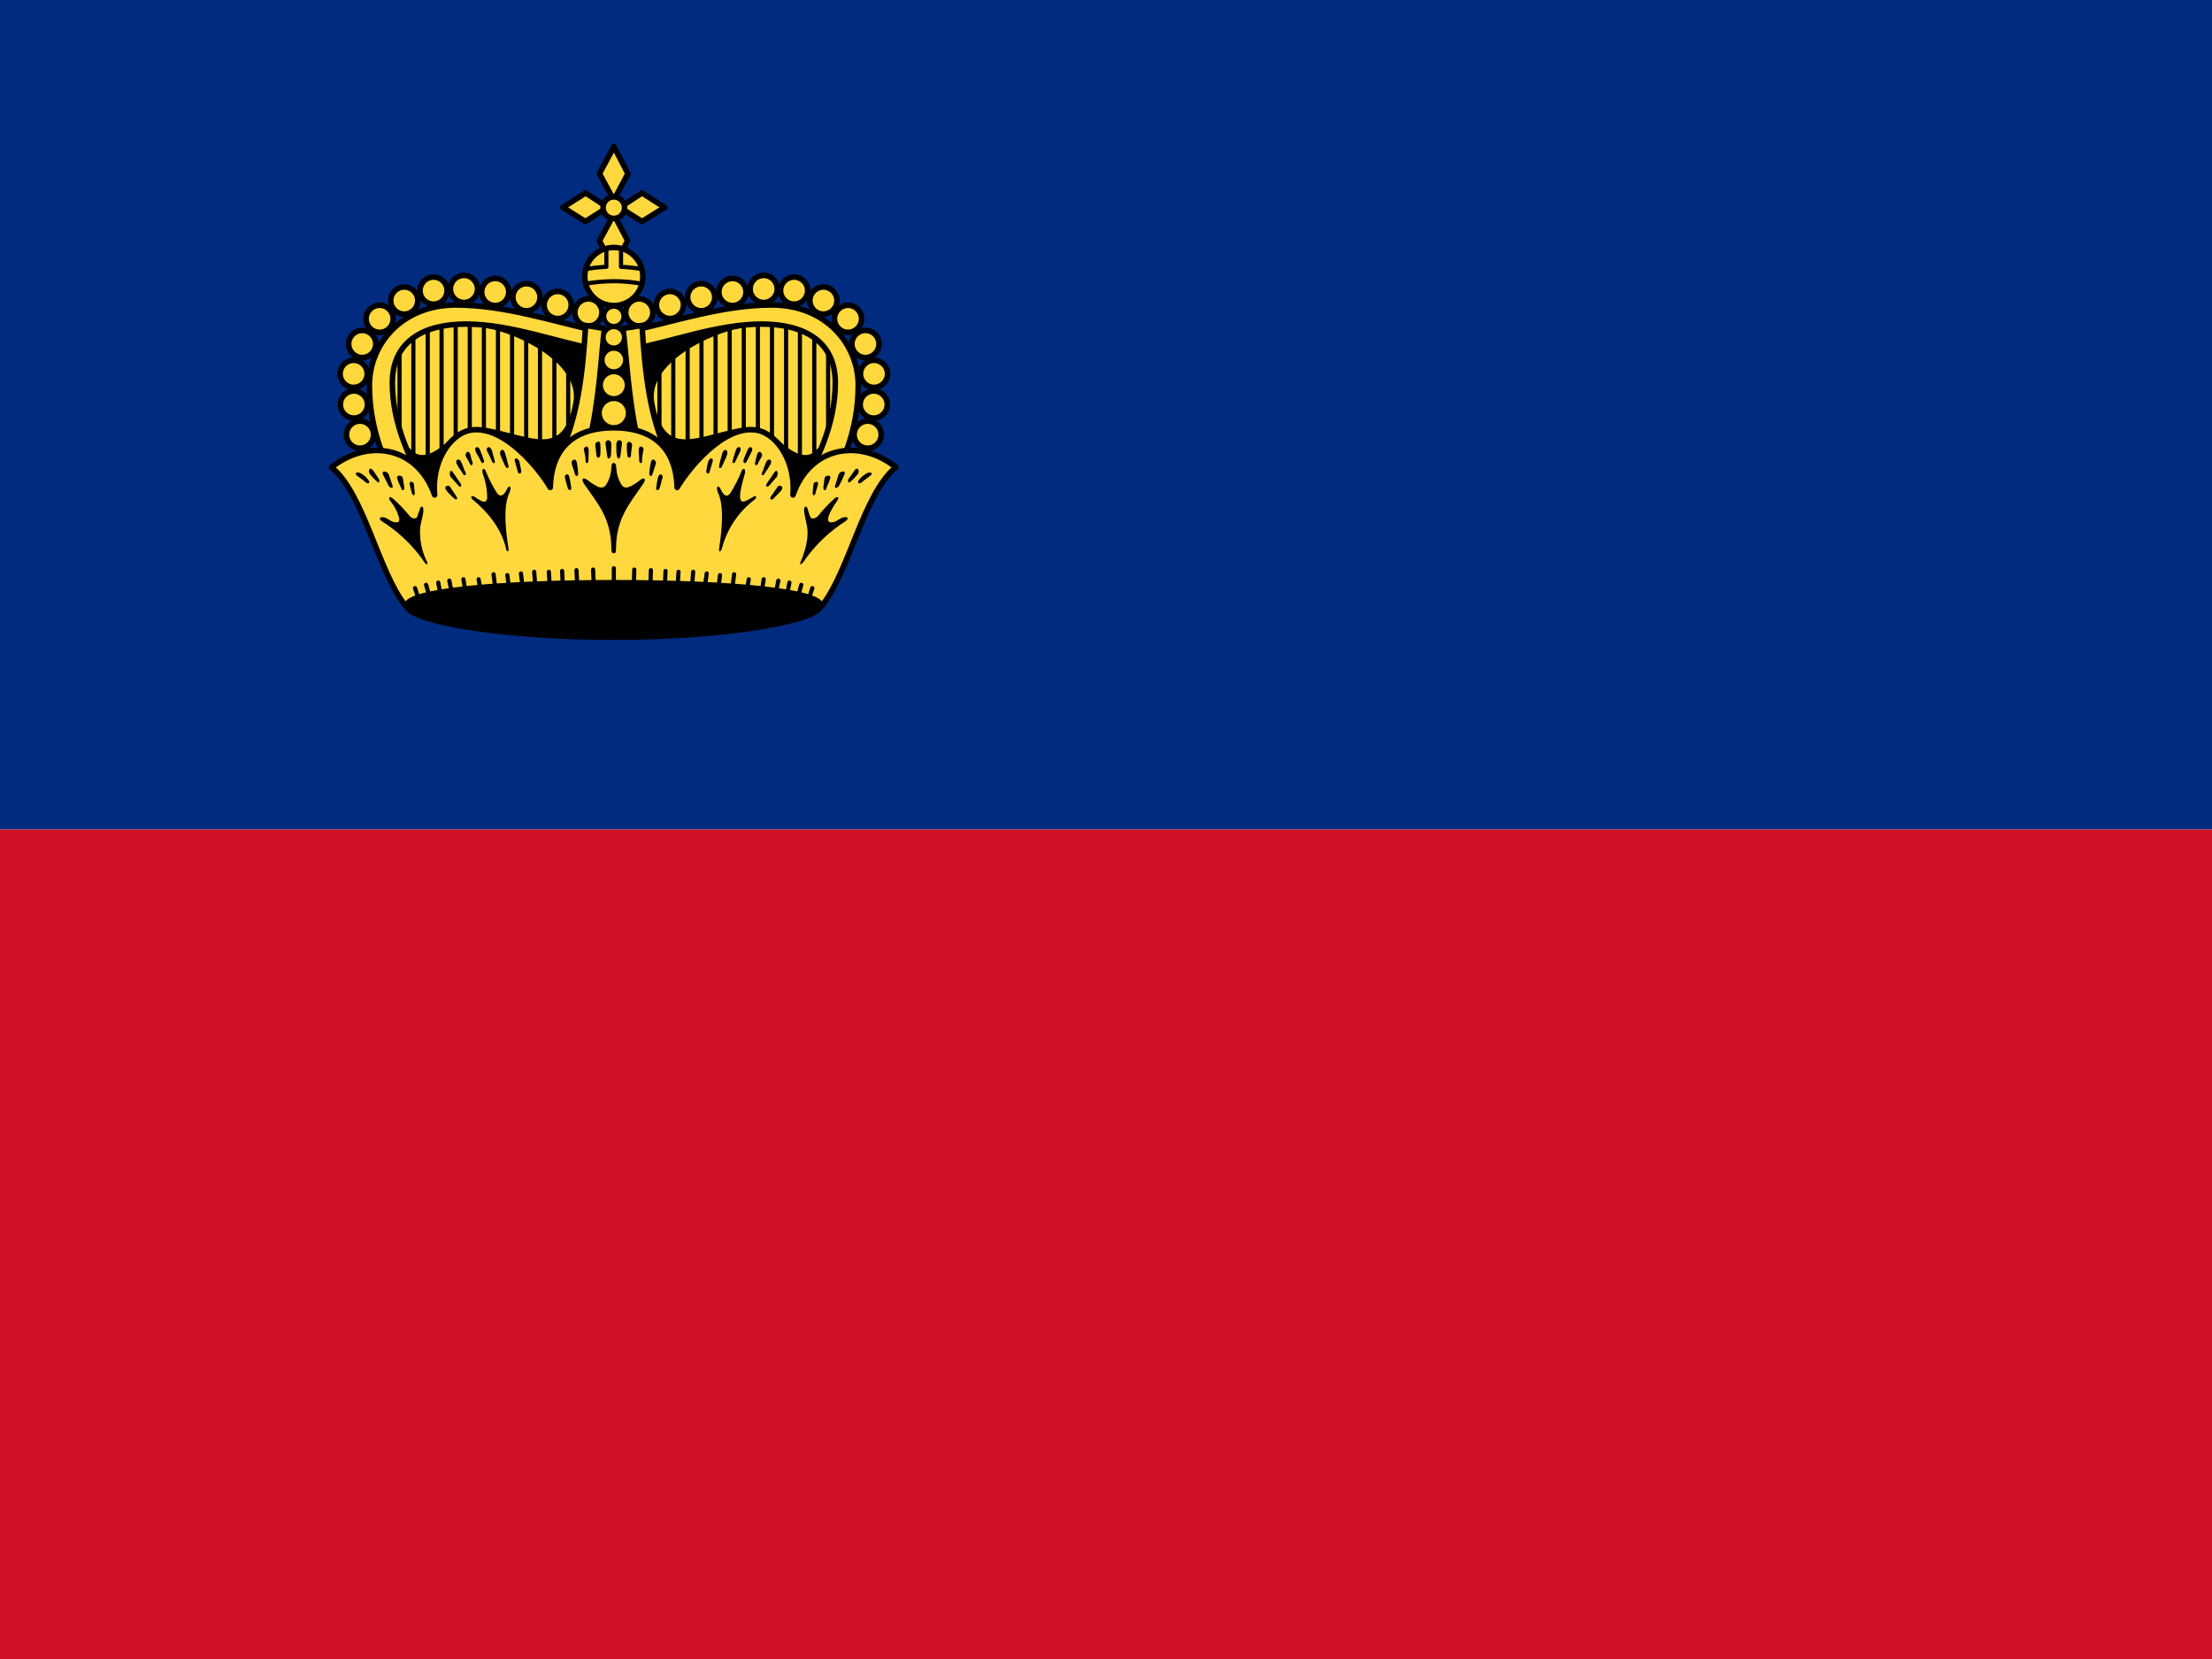
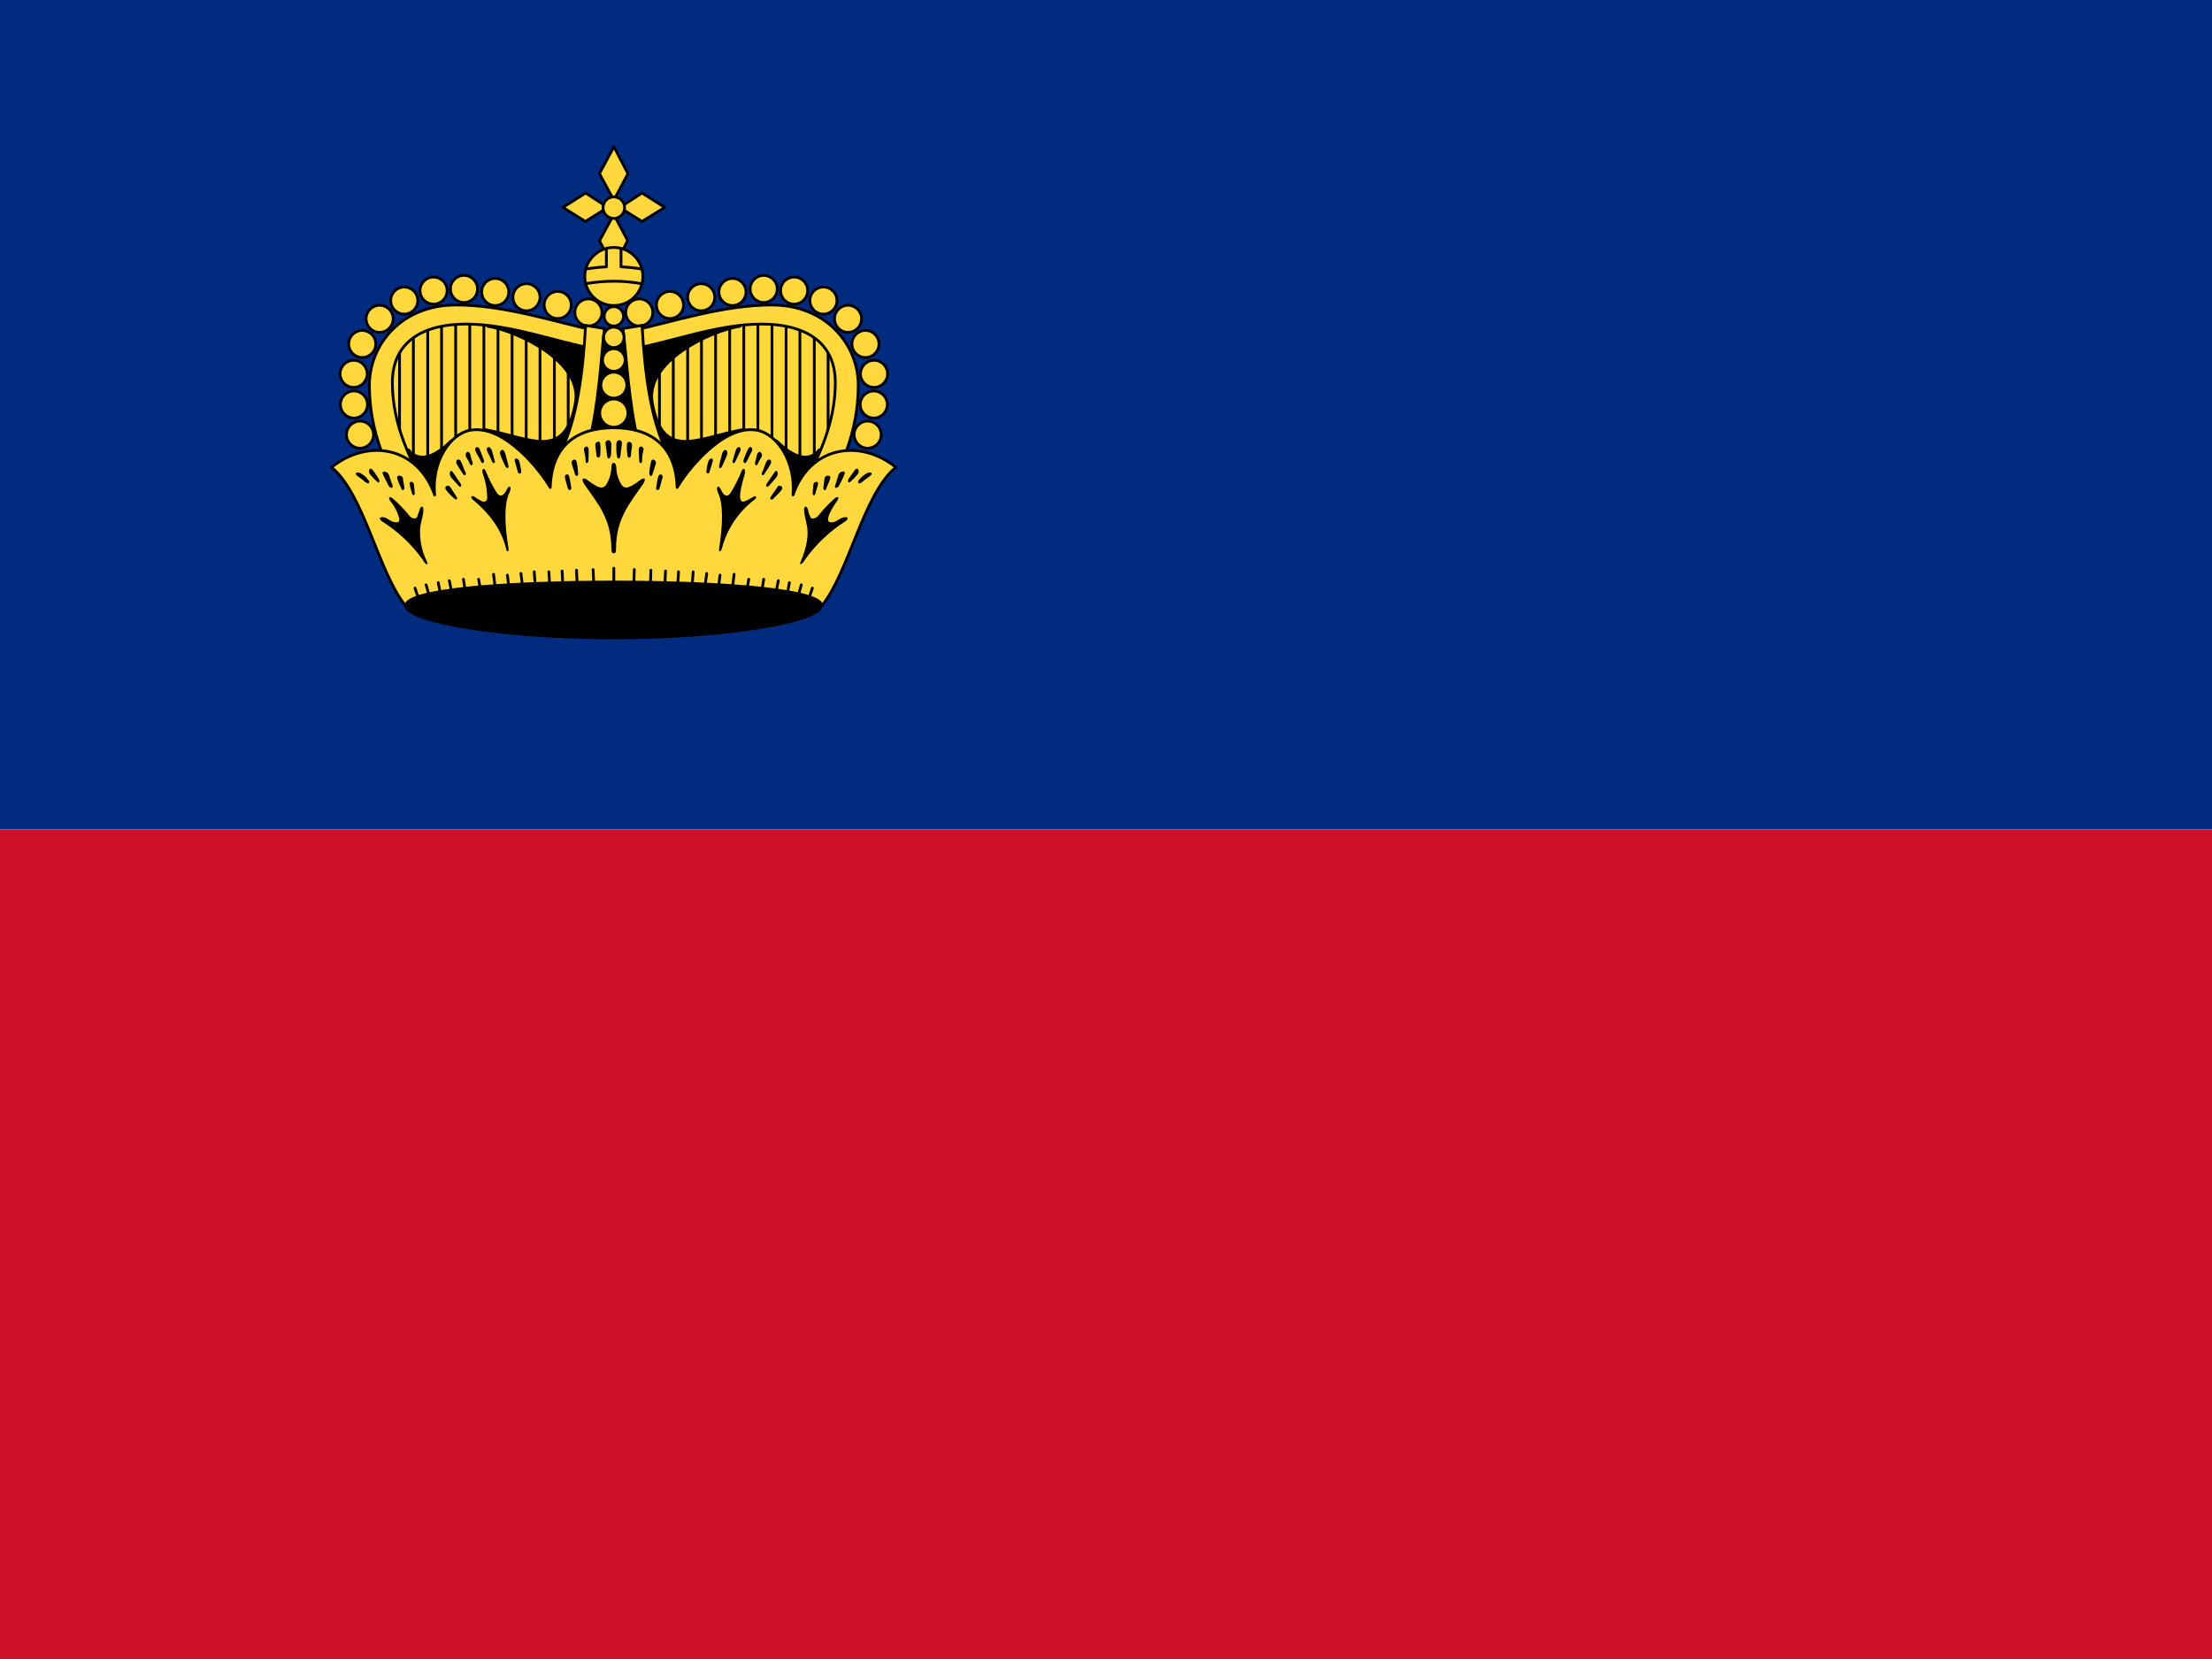
<svg xmlns="http://www.w3.org/2000/svg" xmlns:xlink="http://www.w3.org/1999/xlink" id="flag-icons-li" viewBox="0 0 640 480">
  <path fill="#002b7f" d="M0 0h640v240H0z" />
  <path fill="#ce1126" d="M0 240h640v240H0z" />
-   <g fill="#ffd83d" stroke="#000" stroke-linecap="round" stroke-linejoin="round" stroke-width="2" transform="scale(.8)">
+   <g fill="#ffd83d" stroke="#000" stroke-linecap="round" stroke-linejoin="round" strokeWidth="2" transform="scale(.8)">
    <g id="a">
      <path stroke="none" d="m216.4 122.3-1.9 62.5h-63.4c-7.8-15.2-14.2-28-14.2-45.5 0-14.6 11.5-26.2 28-26.2 17.5 0 36.8 5.9 51.5 9.2z" />
-       <g stroke-width="1.5">
+       <g strokeWidth="1.5">
        <path d="M144.5 125.2v36m5-39.7v48m5.2-50.5v57.2m5-58.4v44.9m5.1-45.1v45.3m5.1-47v47m5.1-47v47m5.1-46.5v47m5.1-46.5v46.9m5.1-44v47m5-46.5v52.9m5.2-52.9v47m5-47v47" />
        <path fill="#000" d="M176.4 118c10.8 1.7 34.4 12.8 31.7 27.7-3.8 21.2-16.2 12.7-32.6 9.7l-12.4 4.1c-4.5 4.5-11 8.7-15.4 3.2h-7.4v28.8h81.4V122z" />
      </g>
      <circle cx="212.8" cy="113" r="4.9" />
      <circle cx="201.7" cy="110.3" r="4.9" />
      <circle cx="190.4" cy="107.5" r="4.9" />
      <circle cx="179.1" cy="105.6" r="4.9" />
      <circle cx="167.8" cy="104.5" r="4.9" />
      <circle cx="156.8" cy="105.1" r="4.9" />
      <circle cx="146.2" cy="108.7" r="4.9" />
      <circle cx="137.3" cy="115.3" r="4.9" />
      <circle cx="131" cy="124.4" r="4.9" />
      <circle cx="127.9" cy="135.2" r="4.9" />
      <circle cx="128" cy="146.3" r="4.9" />
      <circle cx="130.2" cy="157.2" r="4.9" />
      <path d="m215 119.5-.5 6.5c-12.3-2-29.7-8.8-46-8.8-15 0-26.6 6-26.6 21.2 0 14.9 6.3 28.5 14.7 42.3l-8.7 4c-7.8-15-14.3-28-14.3-45.4 0-14.6 11.5-29 31.3-29 17.5 0 35.4 6 50.1 9.2z" />
    </g>
    <use xlink:href="#a" width="100%" height="100%" transform="matrix(-1 0 0 1 444 0)" />
    <path d="m222 53.1-5.2 9.7 5.2 9.6 5.1-9.6L222 53zm0 24.4-5.2 9.6 5.2 9.7 5-9.8-5.1-9.6zM203.6 75l8.1 5.1 8.1-5.1-8-5.2-8.2 5.2zm20.5 0 8.1 5.1 8.2-5.1-8.2-5.2-8 5.2z" />
    <circle cx="222" cy="75.1" r="3.9" />
    <circle cx="222" cy="100" r="10.5" />
-     <path fill="none" stroke-width="1.5" d="M219.3 89.9v6.6a62.5 62.5 0 0 0-7.4.8m20.2 0a62.1 62.1 0 0 0-7.5-.8v-6.6m-12.8 12.7a61.4 61.4 0 0 1 10.2-.9c3.4 0 6.8.3 10 .9" />
+     <path fill="none" strokeWidth="1.5" d="M219.3 89.9v6.6a62.5 62.5 0 0 0-7.4.8m20.2 0a62.1 62.1 0 0 0-7.5-.8v-6.6m-12.8 12.7a61.4 61.4 0 0 1 10.2-.9c3.4 0 6.8.3 10 .9" />
    <path d="M211.8 117.7c-1 17-3 34.5-9.7 47.1l10.8-4.4c3.8-14.3 4.6-32.8 5.7-41.6l-6.8-1.1zm20.4 0-6.9 1.1c1.2 8.8 2 27.3 5.7 41.6l10.8 4.4c-6.6-12.6-8.6-30-9.6-47.1z" />
    <path d="M222 154.7c-13 0-22.5 6-23 21.6-3.2-5.6-16.5-23-29-20.7-7.4 1.4-14 11.7-12.8 23.4-6.2-17.6-24.1-20.5-37.3-10 11.7 9.5 16.9 37.8 26.7 50h150.7c9.8-12.2 15-40.5 26.7-50-13.1-10.5-31.1-7.6-37.2 10 1-11.7-5.5-22-13-23.4-12.4-2.3-25.7 15.1-28.9 20.7-.5-15.5-10-21.6-23-21.6z" />
-     <g stroke-width="1.5">
+     <g strokeWidth="1.5">
      <path fill="#000" d="M297.1 219c0 5.6-33.6 11.7-75.1 11.7s-75.2-6-75.2-11.7c0-5.5 33.7-8.5 75.2-8.5 41.4 0 75.1 3 75.1 8.5z" />
      <circle cx="222" cy="114.4" r="3.5" />
      <circle cx="222" cy="122" r="3.7" />
      <circle cx="222" cy="130.2" r="4.1" />
      <circle cx="222" cy="139.3" r="4.7" />
      <circle cx="222" cy="149.4" r="5.1" />
      <path fill="#000" stroke="none" d="M220 159.2c-.6 0-1.1.5-1 1.4l.6 4.3c.2 1.5 1 1 1.3 0 .2-1.2.1-2 .2-4.1 0-1.1-.6-1.6-1.2-1.6zm4 0c-.6 0-1.1.5-1.1 1.6 0 2.1 0 2.9.2 4 .2 1.2 1 1.6 1.3 0l.5-4.2c.2-1-.4-1.4-.9-1.4zm-7.7.6a1 1 0 0 0-1 1c0 1 .3 2.3.4 3.8.2 1.5 1.3 1 1.4 0 0-.8.2-2.2 0-3.9 0-.6-.2-.9-.6-1a.8.8 0 0 0-.2 0zm11.1 0c-.3 0-.6.3-.7 1a20.1 20.1 0 0 0 .2 3.8c0 1 1.2 1.5 1.3 0 0-1.5.4-2.7.4-3.7 0-.6-.5-1-1-1.1a.8.8 0 0 0-.2 0zm-15.4 1.7c-.5.1-1 .7-.8 1.3.3 1.3.6 2.7.6 4 0 1.1.9.7 1 0a59.8 59.8 0 0 0 .1-4c0-1-.5-1.4-1-1.3zm19.6 0c-.3.1-.6.5-.6 1.3l.2 4c0 .7 1 1.1 1 0 0-1.3.2-2.7.5-4 .2-.6-.3-1.2-.7-1.3a.6.6 0 0 0-.3 0zm-59 .2c-.6 0-1 .7-.6 1.5.6 1.4 1.3 2.2 1.9 3.6.5 1.3 1.4.5 1.1-.4l-1.4-3.7c-.3-.7-.7-1-1-1zm98.8 0c-.4 0-.7.3-1 1-.9 1.9-1.2 2.8-1.5 3.7-.2 1 .6 1.7 1.2.4l1.8-3.6c.4-.8 0-1.5-.5-1.5zm-94.8 0c-.5.2-.7.7-.5 1.3.6 1.2 1.3 2.5 1.8 3.8.4 1.1 1.4.8 1-.2l-1-3.7c-.4-1-1-1.3-1.3-1.2zm90.5 0c-.4.1-.8.5-1 1.2-.7 2-.8 2.6-1.1 3.7-.4 1 .6 1.3 1 .2l1.8-3.8c.2-.6 0-1.1-.4-1.3a.6.6 0 0 0-.3 0zm-85.5 1c-.6.1-1 .9-.6 1.9.4 1.2 1 2.3 1.6 3.7.6 1.4 1.5 1.1 1.3.2-.3-.9-.5-2.3-1.2-4.5-.3-1-.7-1.4-1.1-1.3zm80.8 0c-.4 0-.9.3-1.2 1.3-.6 2.2-1 3.6-1.1 4.5-.3 1 .7 1.2 1.2-.2.6-1.4 1.2-2.5 1.6-3.7.4-1 0-1.8-.5-1.9zm-93.2.7c-.6 0-1 1-.7 1.7.5 1 .9 1.4 1.4 2.6.6 1.2 1.2.3 1-.5-.3-.8-.6-1.7-.8-2.8-.2-.8-.6-1-1-1zm105.6 0c-.4 0-.7.2-1 1l-.7 2.8c-.2.8.4 1.7 1 .5.5-1.2.8-1.5 1.4-2.6.3-.7-.2-1.6-.7-1.7zm-67 2.8c-.7 0-1.3.8-1 1.5.2 1.2.8 2.2 1.1 3.7.4 1.3 1.3.7 1.2-.2a28.7 28.7 0 0 0-.5-4c-.2-.7-.5-1-.9-1zm28.4 0c-.3 0-.7.3-.8 1a28.7 28.7 0 0 0-.6 4c0 .9.9 1.5 1.2.2l1.2-3.7c.2-.7-.4-1.5-1-1.5zm-14.2 1.2c-.8 0-.9 1-.9 1.7a12.3 12.3 0 0 1-2 6.4c-1 1.2-2.3.9-3.5.2a22.3 22.3 0 0 1-3.3-2.2c-1.4-1-2.4-.4-.8 1.9 4.6 6.6 9.6 12.2 9.6 23 0 1.3.3 1.7.9 1.7s.8-.4.8-1.8c0-10.7 5-16.3 9.6-23 1.6-2.2.6-2.8-.7-1.8a21 21 0 0 1-3.3 2.2c-1.3.7-2.6 1-3.5-.2a12.3 12.3 0 0 1-2-6.4c-.1-.7-.2-1.7-1-1.7zm-35.3-1.6a.6.6 0 0 0-.2 0c-.3.1-.4.4-.3 1l1.1 3.9c.3 1 1.4.7 1.2-.5l-.6-3.1c-.2-.8-.8-1.3-1.2-1.3zm70.6 0c-.5 0-1 .5-1.2 1.3-.4 1.4-.4 1.8-.6 3-.3 1.3.9 1.5 1.1.6l1.2-4c0-.5-.1-.8-.4-.9a.6.6 0 0 0-.2 0zm-91.6.4c-.6 0-1 .8-.4 1.8.6 1.2 1.7 2.6 2.2 3.5.5.8 1.4.2.8-.8-.6-1-.8-2.3-1.6-3.8a1 1 0 0 0-1-.7zm112.5 0c-.3 0-.7.2-1 .7-.7 1.5-1 2.7-1.5 3.8-.6 1 .2 1.6.7.8.5-.9 1.6-2.3 2.2-3.5.6-1 .2-1.8-.4-1.8zM134 169.5c-.6 0-.8 1.2-.2 2a19.2 19.2 0 0 0 2.6 2.7c.8.8 1-.2.6-1l-1.8-2.7c-.5-.7-.9-1-1.2-1zm175.9 0c-.3 0-.7.3-1.1 1l-1.9 2.7c-.4.8-.2 1.8.7 1a19 19 0 0 0 2.6-2.7c.6-.8.4-2-.3-2zm-170.8 1c-.6 0-1 .4-.5 1.3l1.9 3.8c.5 1 2 1.3 1.4-.2l-1.3-3.8c-.3-.7-1-1-1.5-1zm165.8 0c-.6 0-1.3.4-1.6 1.1l-1.2 3.8c-.6 1.5.9 1.2 1.4.2.5-1 1.3-2.5 1.8-3.8.5-.9.1-1.3-.4-1.3zm-175.6.4c-.8 0-.8.7-.1 1.2.9.7 2 1.4 3 2.3 1.3 1 1.7 0 1-.8-.6-.8-1.2-1.6-2.9-2.5-.4-.2-.7-.2-1-.2zm185.3 0c-.2 0-.6 0-1 .2-1.6.9-2.3 1.7-3 2.5-.6.9-.1 1.8 1.1.8 1-.9 2.2-1.6 3-2.3.8-.5.7-1.2 0-1.2zm-109.6.7c-.5 0-.8.5-.7 1.2l1 3.6c.2 1.1 1.5 1.1 1.3 0-.2-1-.3-2.3-.7-3.9-.1-.6-.4-.9-.8-1a.6.6 0 0 0-.1 0zm33.8 0c-.3 0-.6.3-.8 1-.4 1.5-.5 2.8-.7 3.9-.2 1 1.1 1 1.3-.1l1-3.6c.2-.7-.2-1.2-.6-1.2a.6.6 0 0 0-.2 0zm-64-2c-.3 0-.5.7-.2 1.7a26 26 0 0 1 1.6 9c-.3 1.2-1 1.3-1.9 1a18.8 18.8 0 0 1-2.8-1.7c-.8-.5-1.7.1-.5 1.1 6 5 10.3 10.7 12 17.6.2 1.4 1.1 1.6.9 0-1.4-8.7-1.7-15.9.4-20.3.8-1.7 0-3.3-1.2-.6-.9 1.8-2.2 2.5-3.3 1a47.9 47.9 0 0 1-4-7.7c-.2-.7-.5-1-.8-1.1a.3.3 0 0 0-.1 0zm94.1 0c-.3 0-.6.4-.8 1-.7 2-2.9 6.2-4 7.8s-2.4.8-3.2-1c-1.3-2.7-2-1.1-1.3.6 2.1 4.4 1.8 11.6.5 20.3-.3 1.6.6 1.4 1 0a32.4 32.4 0 0 1 11.8-17.6c1.2-1 .3-1.6-.5-1a18 18 0 0 1-2.8 1.5c-1 .4-1.6.3-1.9-1-.2-1.2.2-3.9 1.7-9 .2-.8 0-1.5-.3-1.6a.3.3 0 0 0-.2 0zM144.4 172c-.5 0-1 .4-.7 1.2.4 1.4 1.2 2.8 1.5 3.6.3.9 1.2.5 1-.7l-.5-3.1c0-.6-.7-1-1.3-1zm155.1 0c-.6 0-1.2.4-1.3 1l-.4 3.1c-.2 1.2.7 1.6 1 .7.2-.8 1-2.2 1.4-3.6.3-.8-.1-1.2-.7-1.2zm-136.3-1.7c-.6-.1-.7 1.5-.2 2.2l2.8 3.1c.8 1 1.3.1.8-.7l-2.6-3.8c-.3-.5-.6-.8-.8-.8zm117.5 0c-.2 0-.5.3-.8.8l-2.6 3.8c-.5.8 0 1.7.9.7l2.7-3.1c.5-.7.5-2.3-.2-2.2zm-132 4c-.4 0-.7.2-.5 1 .2 1.2.5 2 .8 3.1.3 1 1 .9 1-.1l-.3-3.2a1.1 1.1 0 0 0-1-.9zm146.5 0a1 1 0 0 0-1 .8l-.3 3.2c0 1 .8 1.2 1 .1l.9-3c.2-.9-.2-1.2-.6-1.2zm-133.4 1.4c-.6 0-1.1.7-.4 1.6 1.1 1.5 2.4 2.5 2.9 3 .4.6 1.5.4.8-.7l-2.3-3.5c-.2-.4-.6-.5-1-.4zm120 0c-.2 0-.5.1-.6.4l-2.4 3.5c-.7 1.1.4 1.3.9.8.4-.6 1.7-1.6 2.9-3.1.7-1 .1-1.6-.5-1.6a.9.9 0 0 0-.2 0zm-140.7 4.1c-.4 0-.6.4 0 1.3a17 17 0 0 1 3.3 6.4c.1 1.4-.5 1.4-1.1 1.4-1.9 0-2.8-1.4-4.4-1.8-1.7-.3-2 .5-.8 1.4a53.4 53.4 0 0 1 14.7 13.8c1 1.9 2.3 2.5 1.6.8a23.7 23.7 0 0 1-2.4-12.6c.5-2.8 1.2-4.6 1.1-6.2 0-1.5-1-1.4-1.3 0l-1 2.8c-.4.5-1.8.8-3-.9a48 48 0 0 0-5.6-5.8c-.3-.3-.7-.5-1-.6zm161.7 0c-.3 0-.7.2-1.1.6a48.2 48.2 0 0 0-5.5 5.8c-1.3 1.7-2.7 1.4-3 1a12 12 0 0 1-1-2.9c-.4-1.4-1.3-1.5-1.4 0 0 1.6.6 3.4 1.1 6.2s0 7.2-2.3 12.6c-.8 1.7.6 1 1.6-.8a53 53 0 0 1 14.6-13.8c1.2-.9 1-1.7-.7-1.4-1.7.4-2.6 1.8-4.4 1.8-.6 0-1.3 0-1.2-1.4.1-1.3 1.8-4.4 3.3-6.4.6-1 .5-1.3 0-1.3z" />
      <path d="m150.1 212.7 2 6.1m2-7.3 1.8 6.2m2.6-7 1.2 6.4m2.8-7.1 1.3 6.3m3.8-6.8 1 6.4m4.5-6.4 1.1 6.3m4.3-8.1.8 6.4m4.2-6.1.8 6.4m4.1-7 .8 6.4m4-7 .5 6.5m4.8-6.5.4 6.5m4.4-6.8.3 6.5m4.9-6.8.3 6.4m5.7-6.6.3 6.5m79 .2-2 6.1m-2-7.3-1.7 6.2m-2.6-7-1.2 6.4m-2.8-7.1-1.3 6.3m-4-6.8-1 6.4m-4.4-6.4-1.1 6.4m-4.2-8.2-.8 6.4m-4.3-6.1-.8 6.4m-4-7-.9 6.4m-4-7-.5 6.5m-4.8-6.5-.4 6.5m-4.3-6.8-.3 6.5m-5-6.8-.2 6.4m-5.8-6.6-.2 6.5m-7.2-7v7.2" />
    </g>
  </g>
</svg>
